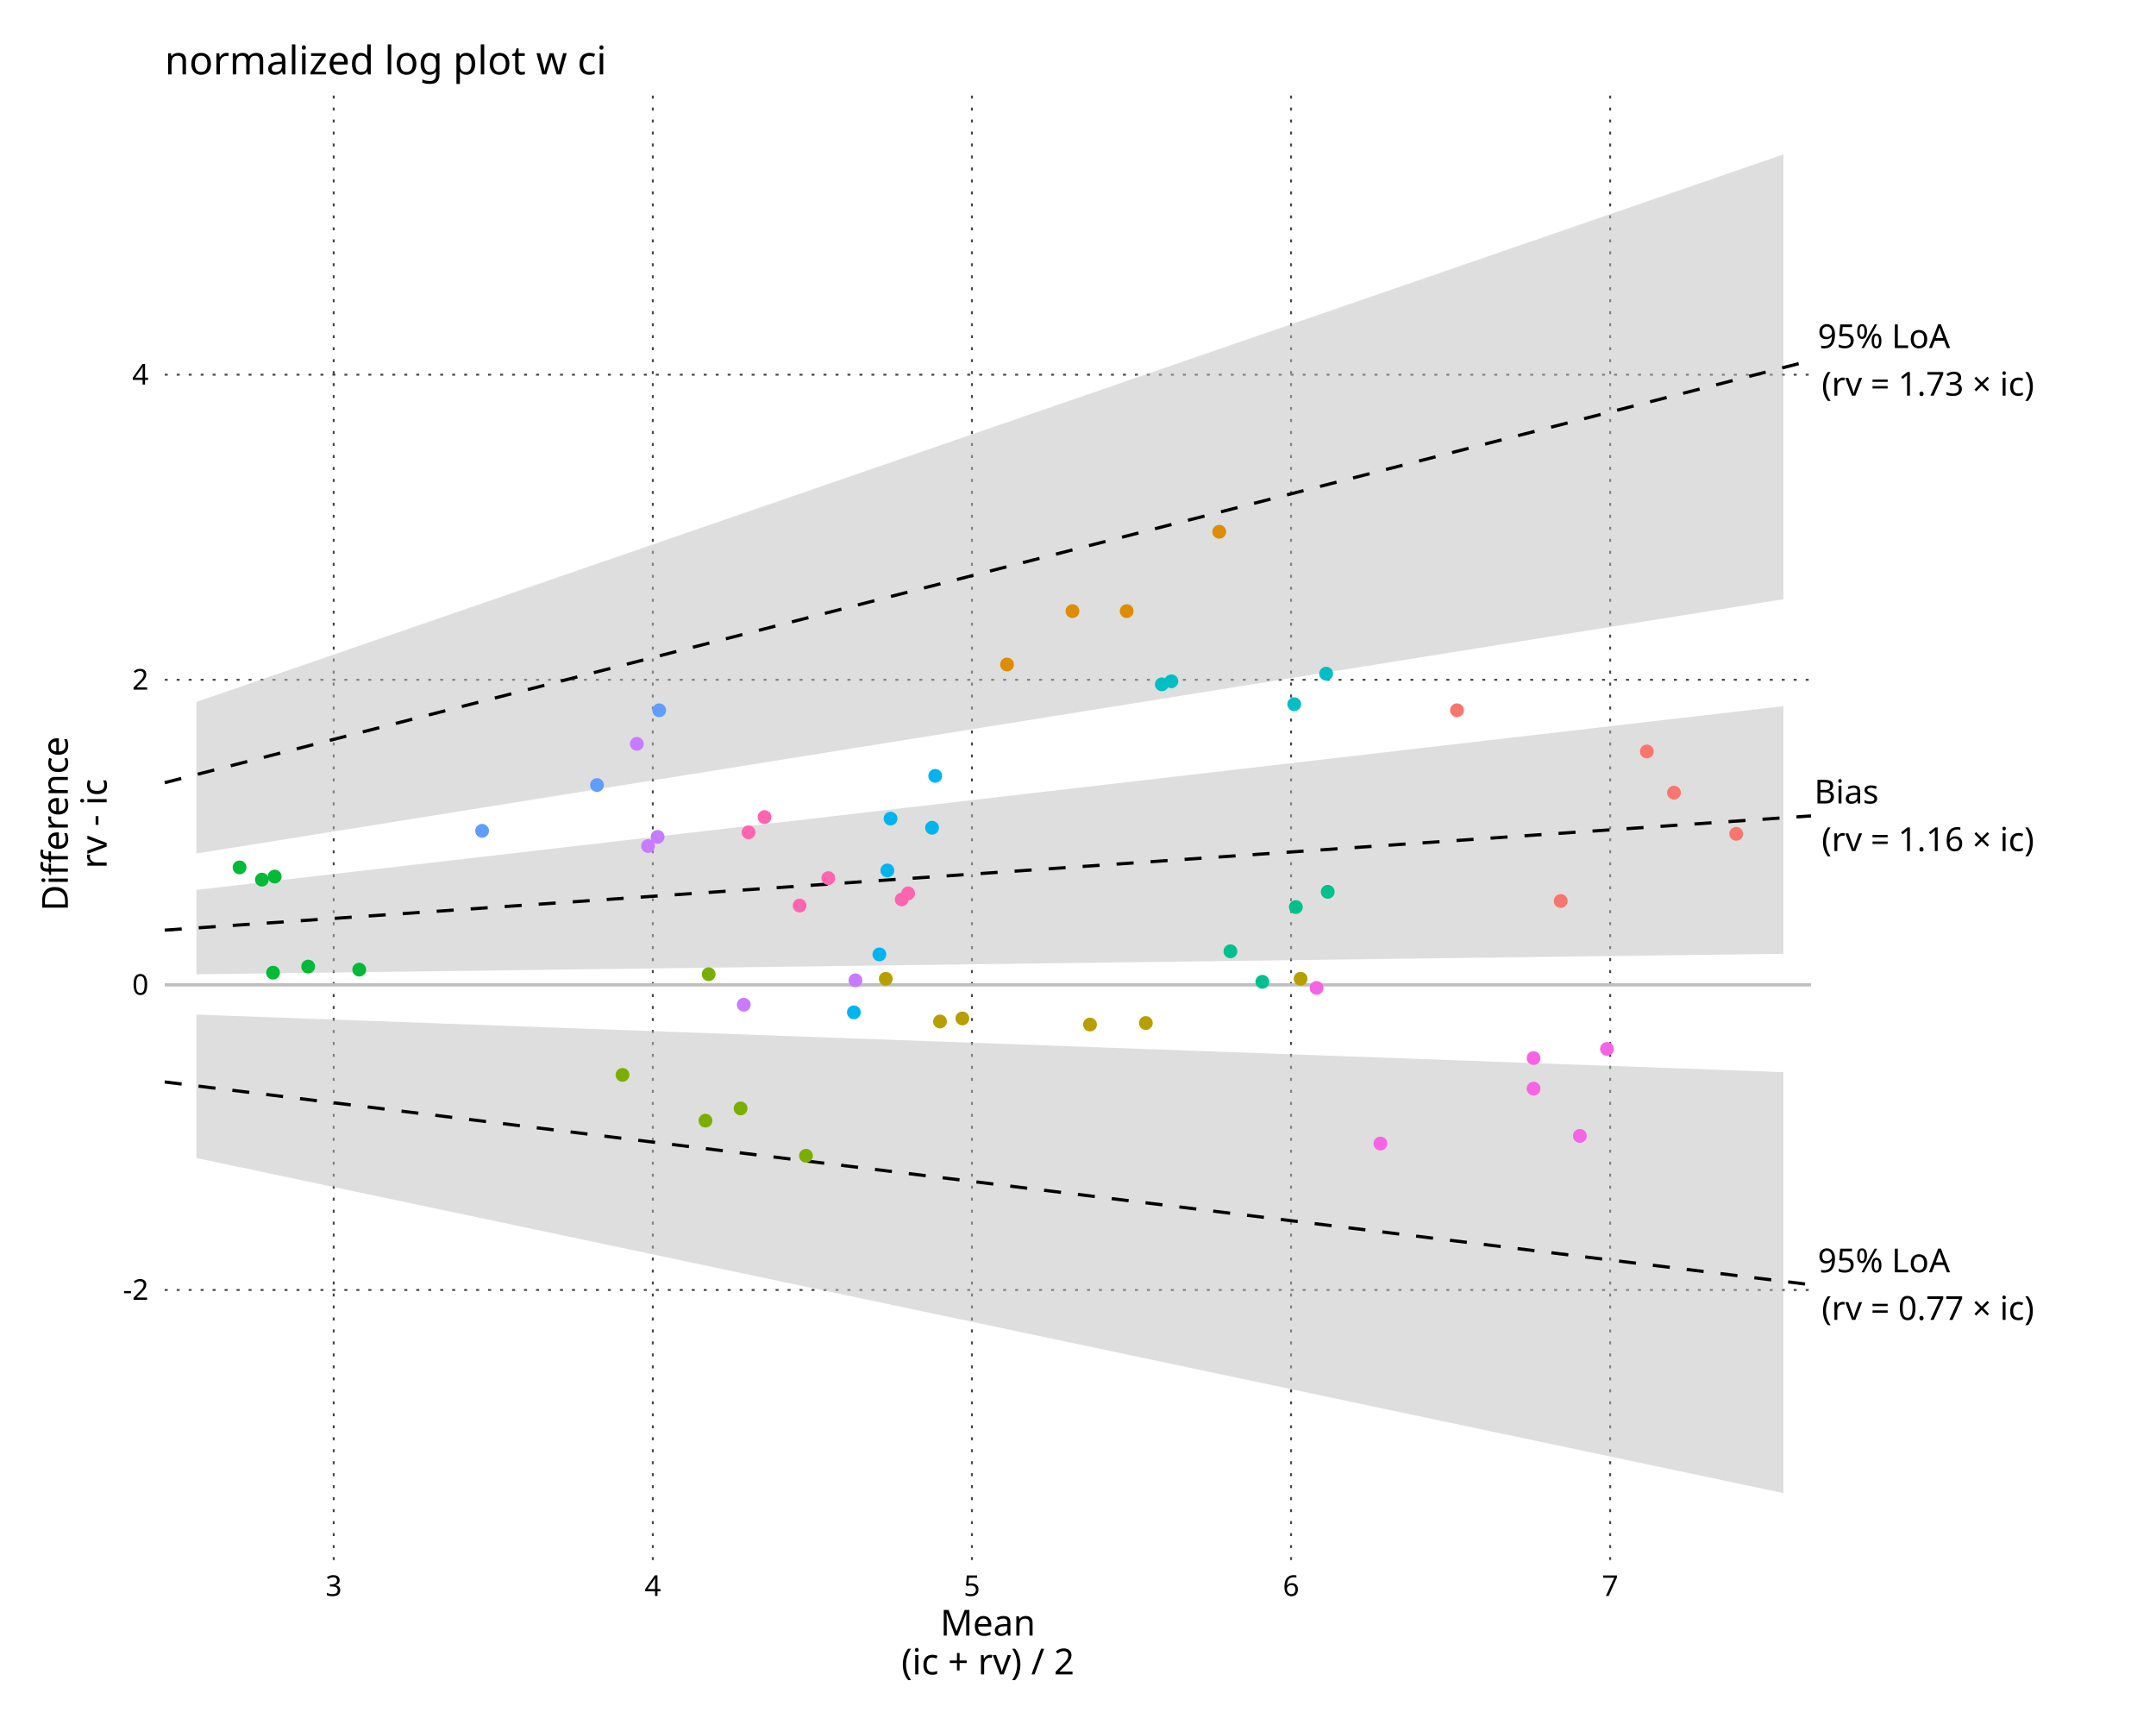
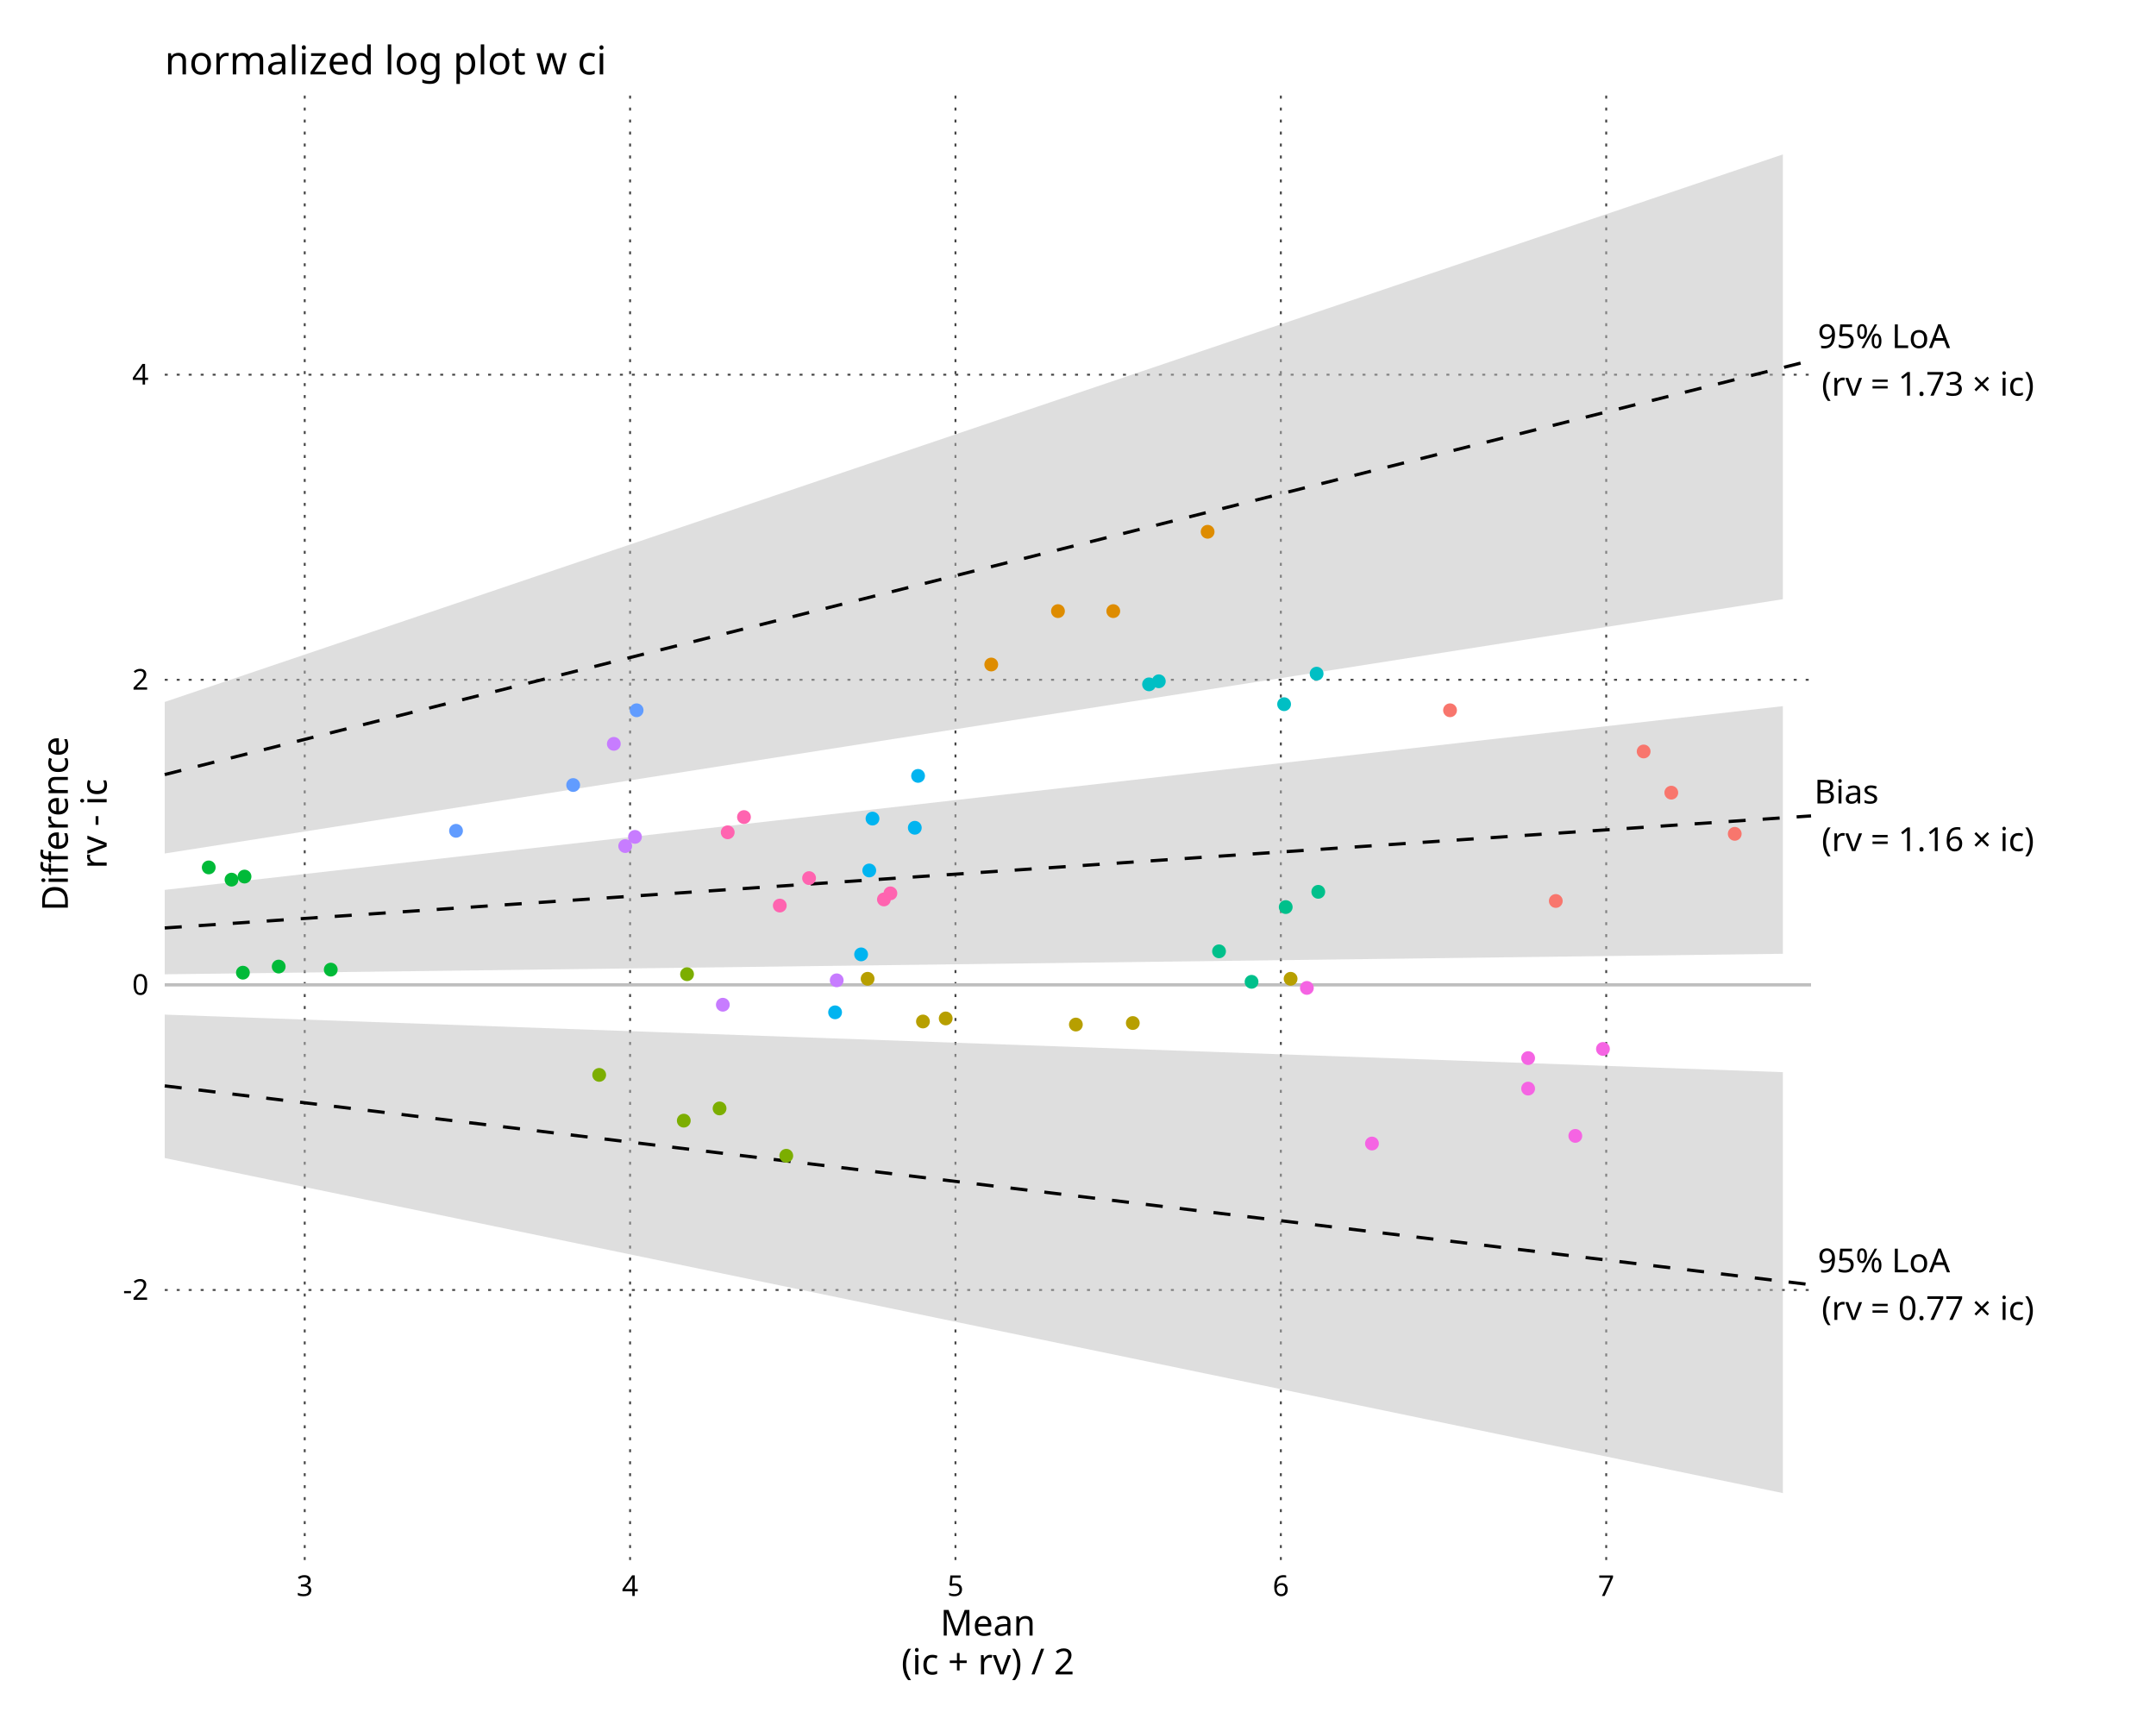
<svg xmlns="http://www.w3.org/2000/svg" class="svglite" data-engine-version="2.0" width="720.00pt" height="576.00pt" viewBox="0 0 720.00 576.00">
  <defs>
    <style type="text/css">
    .svglite line, .svglite polyline, .svglite polygon, .svglite path, .svglite rect, .svglite circle {
      fill: none;
      stroke: #000000;
      stroke-linecap: round;
      stroke-linejoin: round;
      stroke-miterlimit: 10.00;
    }
  </style>
  </defs>
  <rect width="100%" height="100%" style="stroke: none; fill: #FFFFFF;" />
  <defs>
    <clipPath id="cpMC4wMHw3MjAuMDB8MC4wMHw1NzYuMDA=">
      <rect x="0.00" y="0.00" width="720.00" height="576.00" />
    </clipPath>
  </defs>
  <g clip-path="url(#cpMC4wMHw3MjAuMDB8MC4wMHw1NzYuMDA=)">
    <polyline points="55.01,430.74 604.80,430.74 " style="stroke-width: 0.64; stroke: #454545; stroke-dasharray: 1.00,3.00; stroke-linecap: butt;" />
    <polyline points="55.01,328.86 604.80,328.86 " style="stroke-width: 0.64; stroke: #454545; stroke-dasharray: 1.00,3.00; stroke-linecap: butt;" />
    <polyline points="55.01,226.99 604.80,226.99 " style="stroke-width: 0.64; stroke: #454545; stroke-dasharray: 1.00,3.00; stroke-linecap: butt;" />
    <polyline points="55.01,125.11 604.80,125.11 " style="stroke-width: 0.64; stroke: #454545; stroke-dasharray: 1.00,3.00; stroke-linecap: butt;" />
-     <polyline points="111.44,520.92 111.44,29.21 " style="stroke-width: 0.64; stroke: #454545; stroke-dasharray: 1.00,3.00; stroke-linecap: butt;" />
-     <polyline points="218.01,520.92 218.01,29.21 " style="stroke-width: 0.64; stroke: #454545; stroke-dasharray: 1.00,3.00; stroke-linecap: butt;" />
-     <polyline points="324.58,520.92 324.58,29.21 " style="stroke-width: 0.64; stroke: #454545; stroke-dasharray: 1.00,3.00; stroke-linecap: butt;" />
-     <polyline points="431.15,520.92 431.15,29.21 " style="stroke-width: 0.64; stroke: #454545; stroke-dasharray: 1.00,3.00; stroke-linecap: butt;" />
-     <polyline points="537.72,520.92 537.72,29.21 " style="stroke-width: 0.64; stroke: #454545; stroke-dasharray: 1.00,3.00; stroke-linecap: butt;" />
+     <polyline points="101.76,520.92 101.76,29.21 " style="stroke-width: 0.64; stroke: #454545; stroke-dasharray: 1.00,3.00; stroke-linecap: butt;" />
+     <polyline points="210.42,520.92 210.42,29.21 " style="stroke-width: 0.64; stroke: #454545; stroke-dasharray: 1.00,3.00; stroke-linecap: butt;" />
+     <polyline points="319.08,520.92 319.08,29.21 " style="stroke-width: 0.64; stroke: #454545; stroke-dasharray: 1.00,3.00; stroke-linecap: butt;" />
+     <polyline points="427.74,520.92 427.74,29.21 " style="stroke-width: 0.64; stroke: #454545; stroke-dasharray: 1.00,3.00; stroke-linecap: butt;" />
+     <polyline points="536.40,520.92 536.40,29.21 " style="stroke-width: 0.64; stroke: #454545; stroke-dasharray: 1.00,3.00; stroke-linecap: butt;" />
    <line x1="55.01" y1="328.86" x2="604.80" y2="328.86" style="stroke-width: 1.07; stroke: #BEBEBE; stroke-linecap: butt;" />
-     <polygon points="65.59,297.15 595.57,235.79 595.57,318.48 65.59,325.33 " style="stroke-width: 0.00; stroke: none; stroke-linecap: butt; fill: #BEBEBE; fill-opacity: 0.50;" />
-     <polyline points="65.59,297.15 595.57,235.79 " style="stroke-width: 1.07; stroke: none; stroke-linecap: butt;" />
-     <polyline points="595.57,318.48 65.59,325.33 " style="stroke-width: 1.07; stroke: none; stroke-linecap: butt;" />
-     <polygon points="65.59,338.79 595.57,358.01 595.57,498.57 65.59,386.68 " style="stroke-width: 0.00; stroke: none; stroke-linecap: butt; fill: #BEBEBE; fill-opacity: 0.50;" />
-     <polyline points="65.59,338.79 595.57,358.01 " style="stroke-width: 1.07; stroke: none; stroke-linecap: butt;" />
-     <polyline points="595.57,498.57 65.59,386.68 " style="stroke-width: 1.07; stroke: none; stroke-linecap: butt;" />
-     <polygon points="65.59,234.39 595.57,51.56 595.57,200.08 65.59,284.99 " style="stroke-width: 0.00; stroke: none; stroke-linecap: butt; fill: #BEBEBE; fill-opacity: 0.50;" />
-     <polyline points="65.59,234.39 595.57,51.56 " style="stroke-width: 1.07; stroke: none; stroke-linecap: butt;" />
-     <polyline points="595.57,200.08 65.59,284.99 " style="stroke-width: 1.07; stroke: none; stroke-linecap: butt;" />
-     <line x1="55.01" y1="310.59" x2="604.80" y2="272.44" style="stroke-width: 1.07; stroke-dasharray: 5.69,5.69; stroke-linecap: butt;" />
-     <line x1="55.01" y1="361.28" x2="604.80" y2="428.99" style="stroke-width: 1.07; stroke-dasharray: 5.69,5.69; stroke-linecap: butt;" />
-     <line x1="55.01" y1="261.35" x2="604.80" y2="120.37" style="stroke-width: 1.07; stroke-dasharray: 5.69,5.69; stroke-linecap: butt;" />
+     <polygon points="55.01,297.15 595.39,235.79 595.39,318.48 55.01,325.33 " style="stroke-width: 0.00; stroke: none; stroke-linecap: butt; fill: #BEBEBE; fill-opacity: 0.50;" />
+     <polyline points="55.01,297.15 595.39,235.79 " style="stroke-width: 1.07; stroke: none; stroke-linecap: butt;" />
+     <polyline points="595.39,318.48 55.01,325.33 " style="stroke-width: 1.07; stroke: none; stroke-linecap: butt;" />
+     <polygon points="55.01,338.79 595.39,358.01 595.39,498.57 55.01,386.68 " style="stroke-width: 0.00; stroke: none; stroke-linecap: butt; fill: #BEBEBE; fill-opacity: 0.50;" />
+     <polyline points="55.01,338.79 595.39,358.01 " style="stroke-width: 1.07; stroke: none; stroke-linecap: butt;" />
+     <polyline points="595.39,498.57 55.01,386.68 " style="stroke-width: 1.07; stroke: none; stroke-linecap: butt;" />
+     <polygon points="55.01,234.39 595.39,51.56 595.39,200.08 55.01,284.99 " style="stroke-width: 0.00; stroke: none; stroke-linecap: butt; fill: #BEBEBE; fill-opacity: 0.50;" />
+     <polyline points="55.01,234.39 595.39,51.56 " style="stroke-width: 1.07; stroke: none; stroke-linecap: butt;" />
+     <polyline points="595.39,200.08 55.01,284.99 " style="stroke-width: 1.07; stroke: none; stroke-linecap: butt;" />
+     <line x1="55.01" y1="309.86" x2="604.80" y2="272.44" style="stroke-width: 1.07; stroke-dasharray: 5.69,5.69; stroke-linecap: butt;" />
+     <line x1="55.01" y1="362.59" x2="604.80" y2="428.99" style="stroke-width: 1.07; stroke-dasharray: 5.69,5.69; stroke-linecap: butt;" />
+     <line x1="55.01" y1="258.64" x2="604.80" y2="120.37" style="stroke-width: 1.07; stroke-dasharray: 5.69,5.69; stroke-linecap: butt;" />
    <text x="605.87" y="268.29" style="font-size: 11.04px; font-family: sans;" textLength="21.48px" lengthAdjust="spacingAndGlyphs">Bias</text>
    <text x="608.36" y="284.19" style="font-size: 11.04px; font-family: sans;" textLength="71.19px" lengthAdjust="spacingAndGlyphs">(rv = 1.16 × ic)</text>
    <text x="607.04" y="424.84" style="font-size: 11.04px; font-family: sans;" textLength="44.81px" lengthAdjust="spacingAndGlyphs">95% LoA</text>
    <text x="608.36" y="440.73" style="font-size: 11.04px; font-family: sans;" textLength="71.19px" lengthAdjust="spacingAndGlyphs">(rv = 0.77 × ic)</text>
    <text x="607.04" y="116.22" style="font-size: 11.04px; font-family: sans;" textLength="44.81px" lengthAdjust="spacingAndGlyphs">95% LoA</text>
    <text x="608.36" y="132.11" style="font-size: 11.04px; font-family: sans;" textLength="71.19px" lengthAdjust="spacingAndGlyphs">(rv = 1.73 × ic)</text>
-     <circle cx="559.03" cy="264.68" r="1.95" style="stroke-width: 0.71; stroke: #F8766D; fill: #F8766D;" />
-     <circle cx="486.56" cy="237.17" r="1.95" style="stroke-width: 0.71; stroke: #F8766D; fill: #F8766D;" />
-     <circle cx="579.81" cy="278.43" r="1.95" style="stroke-width: 0.71; stroke: #F8766D; fill: #F8766D;" />
-     <circle cx="521.20" cy="300.85" r="1.95" style="stroke-width: 0.71; stroke: #F8766D; fill: #F8766D;" />
-     <circle cx="549.97" cy="250.93" r="1.95" style="stroke-width: 0.71; stroke: #F8766D; fill: #F8766D;" />
-     <circle cx="336.30" cy="221.89" r="1.95" style="stroke-width: 0.71; stroke: #DE8C00; fill: #DE8C00;" />
-     <circle cx="407.17" cy="177.57" r="1.95" style="stroke-width: 0.71; stroke: #DE8C00; fill: #DE8C00;" />
-     <circle cx="376.26" cy="204.06" r="1.95" style="stroke-width: 0.71; stroke: #DE8C00; fill: #DE8C00;" />
-     <circle cx="358.15" cy="204.06" r="1.95" style="stroke-width: 0.71; stroke: #DE8C00; fill: #DE8C00;" />
-     <circle cx="295.81" cy="326.83" r="1.95" style="stroke-width: 0.71; stroke: #B79F00; fill: #B79F00;" />
-     <circle cx="364.01" cy="342.11" r="1.95" style="stroke-width: 0.71; stroke: #B79F00; fill: #B79F00;" />
-     <circle cx="321.38" cy="340.07" r="1.95" style="stroke-width: 0.71; stroke: #B79F00; fill: #B79F00;" />
-     <circle cx="313.92" cy="341.09" r="1.95" style="stroke-width: 0.71; stroke: #B79F00; fill: #B79F00;" />
-     <circle cx="434.34" cy="326.83" r="1.95" style="stroke-width: 0.71; stroke: #B79F00; fill: #B79F00;" />
-     <circle cx="382.66" cy="341.60" r="1.95" style="stroke-width: 0.71; stroke: #B79F00; fill: #B79F00;" />
-     <circle cx="236.66" cy="325.30" r="1.95" style="stroke-width: 0.71; stroke: #7CAE00; fill: #7CAE00;" />
-     <circle cx="207.89" cy="358.92" r="1.95" style="stroke-width: 0.71; stroke: #7CAE00; fill: #7CAE00;" />
-     <circle cx="235.59" cy="374.20" r="1.95" style="stroke-width: 0.71; stroke: #7CAE00; fill: #7CAE00;" />
-     <circle cx="247.32" cy="370.12" r="1.95" style="stroke-width: 0.71; stroke: #7CAE00; fill: #7CAE00;" />
-     <circle cx="269.16" cy="385.92" r="1.95" style="stroke-width: 0.71; stroke: #7CAE00; fill: #7CAE00;" />
-     <circle cx="119.97" cy="323.77" r="1.95" style="stroke-width: 0.71; stroke: #00BA38; fill: #00BA38;" />
-     <circle cx="102.92" cy="322.75" r="1.95" style="stroke-width: 0.71; stroke: #00BA38; fill: #00BA38;" />
-     <circle cx="91.19" cy="324.79" r="1.95" style="stroke-width: 0.71; stroke: #00BA38; fill: #00BA38;" />
-     <circle cx="91.73" cy="292.70" r="1.95" style="stroke-width: 0.71; stroke: #00BA38; fill: #00BA38;" />
-     <circle cx="80.00" cy="289.64" r="1.95" style="stroke-width: 0.71; stroke: #00BA38; fill: #00BA38;" />
-     <circle cx="87.46" cy="293.72" r="1.95" style="stroke-width: 0.71; stroke: #00BA38; fill: #00BA38;" />
-     <circle cx="421.56" cy="327.84" r="1.95" style="stroke-width: 0.71; stroke: #00C08B; fill: #00C08B;" />
-     <circle cx="443.40" cy="297.79" r="1.95" style="stroke-width: 0.71; stroke: #00C08B; fill: #00C08B;" />
-     <circle cx="410.90" cy="317.66" r="1.95" style="stroke-width: 0.71; stroke: #00C08B; fill: #00C08B;" />
-     <circle cx="432.75" cy="302.88" r="1.95" style="stroke-width: 0.71; stroke: #00C08B; fill: #00C08B;" />
-     <circle cx="442.87" cy="224.95" r="1.95" style="stroke-width: 0.71; stroke: #00BFC4; fill: #00BFC4;" />
-     <circle cx="391.18" cy="227.49" r="1.95" style="stroke-width: 0.71; stroke: #00BFC4; fill: #00BFC4;" />
-     <circle cx="387.99" cy="228.51" r="1.95" style="stroke-width: 0.71; stroke: #00BFC4; fill: #00BFC4;" />
-     <circle cx="432.21" cy="235.14" r="1.95" style="stroke-width: 0.71; stroke: #00BFC4; fill: #00BFC4;" />
-     <circle cx="285.15" cy="338.03" r="1.95" style="stroke-width: 0.71; stroke: #00B4F0; fill: #00B4F0;" />
-     <circle cx="293.67" cy="318.68" r="1.95" style="stroke-width: 0.71; stroke: #00B4F0; fill: #00B4F0;" />
-     <circle cx="296.34" cy="290.66" r="1.95" style="stroke-width: 0.71; stroke: #00B4F0; fill: #00B4F0;" />
-     <circle cx="297.40" cy="273.34" r="1.95" style="stroke-width: 0.71; stroke: #00B4F0; fill: #00B4F0;" />
-     <circle cx="311.26" cy="276.40" r="1.95" style="stroke-width: 0.71; stroke: #00B4F0; fill: #00B4F0;" />
-     <circle cx="312.32" cy="259.08" r="1.95" style="stroke-width: 0.71; stroke: #00B4F0; fill: #00B4F0;" />
-     <circle cx="199.36" cy="262.13" r="1.95" style="stroke-width: 0.71; stroke: #619CFF; fill: #619CFF;" />
-     <circle cx="220.14" cy="237.17" r="1.95" style="stroke-width: 0.71; stroke: #619CFF; fill: #619CFF;" />
-     <circle cx="161.00" cy="277.42" r="1.95" style="stroke-width: 0.71; stroke: #619CFF; fill: #619CFF;" />
-     <circle cx="248.38" cy="335.49" r="1.95" style="stroke-width: 0.71; stroke: #C77CFF; fill: #C77CFF;" />
-     <circle cx="285.68" cy="327.34" r="1.95" style="stroke-width: 0.71; stroke: #C77CFF; fill: #C77CFF;" />
-     <circle cx="212.68" cy="248.38" r="1.95" style="stroke-width: 0.71; stroke: #C77CFF; fill: #C77CFF;" />
-     <circle cx="216.41" cy="282.51" r="1.95" style="stroke-width: 0.71; stroke: #C77CFF; fill: #C77CFF;" />
-     <circle cx="219.61" cy="279.45" r="1.95" style="stroke-width: 0.71; stroke: #C77CFF; fill: #C77CFF;" />
-     <circle cx="536.65" cy="350.26" r="1.95" style="stroke-width: 0.71; stroke: #F564E3; fill: #F564E3;" />
-     <circle cx="439.67" cy="329.88" r="1.95" style="stroke-width: 0.71; stroke: #F564E3; fill: #F564E3;" />
-     <circle cx="512.14" cy="353.31" r="1.95" style="stroke-width: 0.71; stroke: #F564E3; fill: #F564E3;" />
-     <circle cx="512.14" cy="363.50" r="1.95" style="stroke-width: 0.71; stroke: #F564E3; fill: #F564E3;" />
-     <circle cx="527.59" cy="379.29" r="1.95" style="stroke-width: 0.71; stroke: #F564E3; fill: #F564E3;" />
-     <circle cx="460.99" cy="381.84" r="1.95" style="stroke-width: 0.71; stroke: #F564E3; fill: #F564E3;" />
-     <circle cx="301.13" cy="300.34" r="1.95" style="stroke-width: 0.71; stroke: #FF64B0; fill: #FF64B0;" />
-     <circle cx="267.03" cy="302.38" r="1.95" style="stroke-width: 0.71; stroke: #FF64B0; fill: #FF64B0;" />
-     <circle cx="255.31" cy="272.83" r="1.95" style="stroke-width: 0.71; stroke: #FF64B0; fill: #FF64B0;" />
-     <circle cx="249.98" cy="277.92" r="1.95" style="stroke-width: 0.71; stroke: #FF64B0; fill: #FF64B0;" />
-     <circle cx="276.62" cy="293.21" r="1.95" style="stroke-width: 0.71; stroke: #FF64B0; fill: #FF64B0;" />
-     <circle cx="303.27" cy="298.30" r="1.95" style="stroke-width: 0.71; stroke: #FF64B0; fill: #FF64B0;" />
+     <circle cx="558.13" cy="264.68" r="1.95" style="stroke-width: 0.71; stroke: #F8766D; fill: #F8766D;" />
+     <circle cx="484.24" cy="237.17" r="1.95" style="stroke-width: 0.71; stroke: #F8766D; fill: #F8766D;" />
+     <circle cx="579.32" cy="278.43" r="1.95" style="stroke-width: 0.71; stroke: #F8766D; fill: #F8766D;" />
+     <circle cx="519.56" cy="300.85" r="1.95" style="stroke-width: 0.71; stroke: #F8766D; fill: #F8766D;" />
+     <circle cx="548.90" cy="250.93" r="1.95" style="stroke-width: 0.71; stroke: #F8766D; fill: #F8766D;" />
+     <circle cx="331.03" cy="221.89" r="1.95" style="stroke-width: 0.71; stroke: #DE8C00; fill: #DE8C00;" />
+     <circle cx="403.29" cy="177.57" r="1.95" style="stroke-width: 0.71; stroke: #DE8C00; fill: #DE8C00;" />
+     <circle cx="371.78" cy="204.06" r="1.95" style="stroke-width: 0.71; stroke: #DE8C00; fill: #DE8C00;" />
+     <circle cx="353.31" cy="204.06" r="1.95" style="stroke-width: 0.71; stroke: #DE8C00; fill: #DE8C00;" />
+     <circle cx="289.74" cy="326.83" r="1.95" style="stroke-width: 0.71; stroke: #B79F00; fill: #B79F00;" />
+     <circle cx="359.29" cy="342.11" r="1.95" style="stroke-width: 0.71; stroke: #B79F00; fill: #B79F00;" />
+     <circle cx="315.82" cy="340.07" r="1.95" style="stroke-width: 0.71; stroke: #B79F00; fill: #B79F00;" />
+     <circle cx="308.22" cy="341.09" r="1.95" style="stroke-width: 0.71; stroke: #B79F00; fill: #B79F00;" />
+     <circle cx="431.00" cy="326.83" r="1.95" style="stroke-width: 0.71; stroke: #B79F00; fill: #B79F00;" />
+     <circle cx="378.30" cy="341.60" r="1.95" style="stroke-width: 0.71; stroke: #B79F00; fill: #B79F00;" />
+     <circle cx="229.44" cy="325.30" r="1.95" style="stroke-width: 0.71; stroke: #7CAE00; fill: #7CAE00;" />
+     <circle cx="200.10" cy="358.92" r="1.95" style="stroke-width: 0.71; stroke: #7CAE00; fill: #7CAE00;" />
+     <circle cx="228.35" cy="374.20" r="1.95" style="stroke-width: 0.71; stroke: #7CAE00; fill: #7CAE00;" />
+     <circle cx="240.30" cy="370.12" r="1.95" style="stroke-width: 0.71; stroke: #7CAE00; fill: #7CAE00;" />
+     <circle cx="262.58" cy="385.92" r="1.95" style="stroke-width: 0.71; stroke: #7CAE00; fill: #7CAE00;" />
+     <circle cx="110.46" cy="323.77" r="1.95" style="stroke-width: 0.71; stroke: #00BA38; fill: #00BA38;" />
+     <circle cx="93.07" cy="322.75" r="1.95" style="stroke-width: 0.71; stroke: #00BA38; fill: #00BA38;" />
+     <circle cx="81.12" cy="324.79" r="1.95" style="stroke-width: 0.71; stroke: #00BA38; fill: #00BA38;" />
+     <circle cx="81.66" cy="292.70" r="1.95" style="stroke-width: 0.71; stroke: #00BA38; fill: #00BA38;" />
+     <circle cx="69.71" cy="289.64" r="1.95" style="stroke-width: 0.71; stroke: #00BA38; fill: #00BA38;" />
+     <circle cx="77.32" cy="293.72" r="1.95" style="stroke-width: 0.71; stroke: #00BA38; fill: #00BA38;" />
+     <circle cx="417.96" cy="327.84" r="1.95" style="stroke-width: 0.71; stroke: #00C08B; fill: #00C08B;" />
+     <circle cx="440.24" cy="297.79" r="1.95" style="stroke-width: 0.71; stroke: #00C08B; fill: #00C08B;" />
+     <circle cx="407.10" cy="317.66" r="1.95" style="stroke-width: 0.71; stroke: #00C08B; fill: #00C08B;" />
+     <circle cx="429.37" cy="302.88" r="1.95" style="stroke-width: 0.71; stroke: #00C08B; fill: #00C08B;" />
+     <circle cx="439.69" cy="224.95" r="1.95" style="stroke-width: 0.71; stroke: #00BFC4; fill: #00BFC4;" />
+     <circle cx="386.99" cy="227.49" r="1.95" style="stroke-width: 0.71; stroke: #00BFC4; fill: #00BFC4;" />
+     <circle cx="383.73" cy="228.51" r="1.95" style="stroke-width: 0.71; stroke: #00BFC4; fill: #00BFC4;" />
+     <circle cx="428.83" cy="235.14" r="1.95" style="stroke-width: 0.71; stroke: #00BFC4; fill: #00BFC4;" />
+     <circle cx="278.88" cy="338.03" r="1.95" style="stroke-width: 0.71; stroke: #00B4F0; fill: #00B4F0;" />
+     <circle cx="287.57" cy="318.68" r="1.95" style="stroke-width: 0.71; stroke: #00B4F0; fill: #00B4F0;" />
+     <circle cx="290.29" cy="290.66" r="1.95" style="stroke-width: 0.71; stroke: #00B4F0; fill: #00B4F0;" />
+     <circle cx="291.37" cy="273.34" r="1.95" style="stroke-width: 0.71; stroke: #00B4F0; fill: #00B4F0;" />
+     <circle cx="305.50" cy="276.40" r="1.95" style="stroke-width: 0.71; stroke: #00B4F0; fill: #00B4F0;" />
+     <circle cx="306.59" cy="259.08" r="1.95" style="stroke-width: 0.71; stroke: #00B4F0; fill: #00B4F0;" />
+     <circle cx="191.41" cy="262.13" r="1.95" style="stroke-width: 0.71; stroke: #619CFF; fill: #619CFF;" />
+     <circle cx="212.60" cy="237.17" r="1.95" style="stroke-width: 0.71; stroke: #619CFF; fill: #619CFF;" />
+     <circle cx="152.29" cy="277.42" r="1.95" style="stroke-width: 0.71; stroke: #619CFF; fill: #619CFF;" />
+     <circle cx="241.39" cy="335.49" r="1.95" style="stroke-width: 0.71; stroke: #C77CFF; fill: #C77CFF;" />
+     <circle cx="279.42" cy="327.34" r="1.95" style="stroke-width: 0.71; stroke: #C77CFF; fill: #C77CFF;" />
+     <circle cx="204.99" cy="248.38" r="1.95" style="stroke-width: 0.71; stroke: #C77CFF; fill: #C77CFF;" />
+     <circle cx="208.79" cy="282.51" r="1.95" style="stroke-width: 0.71; stroke: #C77CFF; fill: #C77CFF;" />
+     <circle cx="212.05" cy="279.45" r="1.95" style="stroke-width: 0.71; stroke: #C77CFF; fill: #C77CFF;" />
+     <circle cx="535.31" cy="350.26" r="1.95" style="stroke-width: 0.71; stroke: #F564E3; fill: #F564E3;" />
+     <circle cx="436.43" cy="329.88" r="1.95" style="stroke-width: 0.71; stroke: #F564E3; fill: #F564E3;" />
+     <circle cx="510.32" cy="353.31" r="1.95" style="stroke-width: 0.71; stroke: #F564E3; fill: #F564E3;" />
+     <circle cx="510.32" cy="363.50" r="1.95" style="stroke-width: 0.71; stroke: #F564E3; fill: #F564E3;" />
+     <circle cx="526.08" cy="379.29" r="1.95" style="stroke-width: 0.71; stroke: #F564E3; fill: #F564E3;" />
+     <circle cx="458.17" cy="381.84" r="1.95" style="stroke-width: 0.71; stroke: #F564E3; fill: #F564E3;" />
+     <circle cx="295.18" cy="300.34" r="1.95" style="stroke-width: 0.71; stroke: #FF64B0; fill: #FF64B0;" />
+     <circle cx="260.41" cy="302.38" r="1.95" style="stroke-width: 0.71; stroke: #FF64B0; fill: #FF64B0;" />
+     <circle cx="248.45" cy="272.83" r="1.95" style="stroke-width: 0.71; stroke: #FF64B0; fill: #FF64B0;" />
+     <circle cx="243.02" cy="277.92" r="1.95" style="stroke-width: 0.71; stroke: #FF64B0; fill: #FF64B0;" />
+     <circle cx="270.19" cy="293.21" r="1.95" style="stroke-width: 0.71; stroke: #FF64B0; fill: #FF64B0;" />
+     <circle cx="297.35" cy="298.30" r="1.95" style="stroke-width: 0.71; stroke: #FF64B0; fill: #FF64B0;" />
    <text x="49.63" y="434.04" text-anchor="end" style="font-size: 9.60px; font-family: sans;" textLength="8.54px" lengthAdjust="spacingAndGlyphs">-2</text>
    <text x="49.63" y="332.17" text-anchor="end" style="font-size: 9.60px; font-family: sans;" textLength="5.34px" lengthAdjust="spacingAndGlyphs">0</text>
    <text x="49.63" y="230.29" text-anchor="end" style="font-size: 9.60px; font-family: sans;" textLength="5.34px" lengthAdjust="spacingAndGlyphs">2</text>
    <text x="49.63" y="128.41" text-anchor="end" style="font-size: 9.60px; font-family: sans;" textLength="5.34px" lengthAdjust="spacingAndGlyphs">4</text>
-     <text x="111.44" y="532.91" text-anchor="middle" style="font-size: 9.60px; font-family: sans;" textLength="5.34px" lengthAdjust="spacingAndGlyphs">3</text>
-     <text x="218.01" y="532.91" text-anchor="middle" style="font-size: 9.60px; font-family: sans;" textLength="5.34px" lengthAdjust="spacingAndGlyphs">4</text>
-     <text x="324.58" y="532.91" text-anchor="middle" style="font-size: 9.60px; font-family: sans;" textLength="5.34px" lengthAdjust="spacingAndGlyphs">5</text>
-     <text x="431.15" y="532.91" text-anchor="middle" style="font-size: 9.60px; font-family: sans;" textLength="5.34px" lengthAdjust="spacingAndGlyphs">6</text>
-     <text x="537.72" y="532.91" text-anchor="middle" style="font-size: 9.60px; font-family: sans;" textLength="5.34px" lengthAdjust="spacingAndGlyphs">7</text>
+     <text x="101.76" y="532.91" text-anchor="middle" style="font-size: 9.60px; font-family: sans;" textLength="5.34px" lengthAdjust="spacingAndGlyphs">3</text>
+     <text x="210.42" y="532.91" text-anchor="middle" style="font-size: 9.60px; font-family: sans;" textLength="5.34px" lengthAdjust="spacingAndGlyphs">4</text>
+     <text x="319.08" y="532.91" text-anchor="middle" style="font-size: 9.60px; font-family: sans;" textLength="5.34px" lengthAdjust="spacingAndGlyphs">5</text>
+     <text x="427.74" y="532.91" text-anchor="middle" style="font-size: 9.60px; font-family: sans;" textLength="5.34px" lengthAdjust="spacingAndGlyphs">6</text>
+     <text x="536.40" y="532.91" text-anchor="middle" style="font-size: 9.60px; font-family: sans;" textLength="5.34px" lengthAdjust="spacingAndGlyphs">7</text>
    <text x="329.91" y="546.15" text-anchor="middle" style="font-size: 12.00px; font-family: sans;" textLength="30.02px" lengthAdjust="spacingAndGlyphs">Mean</text>
    <text x="329.91" y="559.11" text-anchor="middle" style="font-size: 12.00px; font-family: sans;" textLength="57.02px" lengthAdjust="spacingAndGlyphs">(ic + rv) / 2</text>
    <text transform="translate(22.66,275.07) rotate(-90)" text-anchor="middle" style="font-size: 12.00px; font-family: sans;" textLength="54.70px" lengthAdjust="spacingAndGlyphs">Difference</text>
    <text transform="translate(35.62,275.07) rotate(-90)" text-anchor="middle" style="font-size: 12.00px; font-family: sans;" textLength="29.33px" lengthAdjust="spacingAndGlyphs">rv - ic</text>
    <text x="55.01" y="24.85" style="font-size: 13.20px; font-family: sans;" textLength="137.21px" lengthAdjust="spacingAndGlyphs">normalized log plot w ci</text>
  </g>
</svg>
